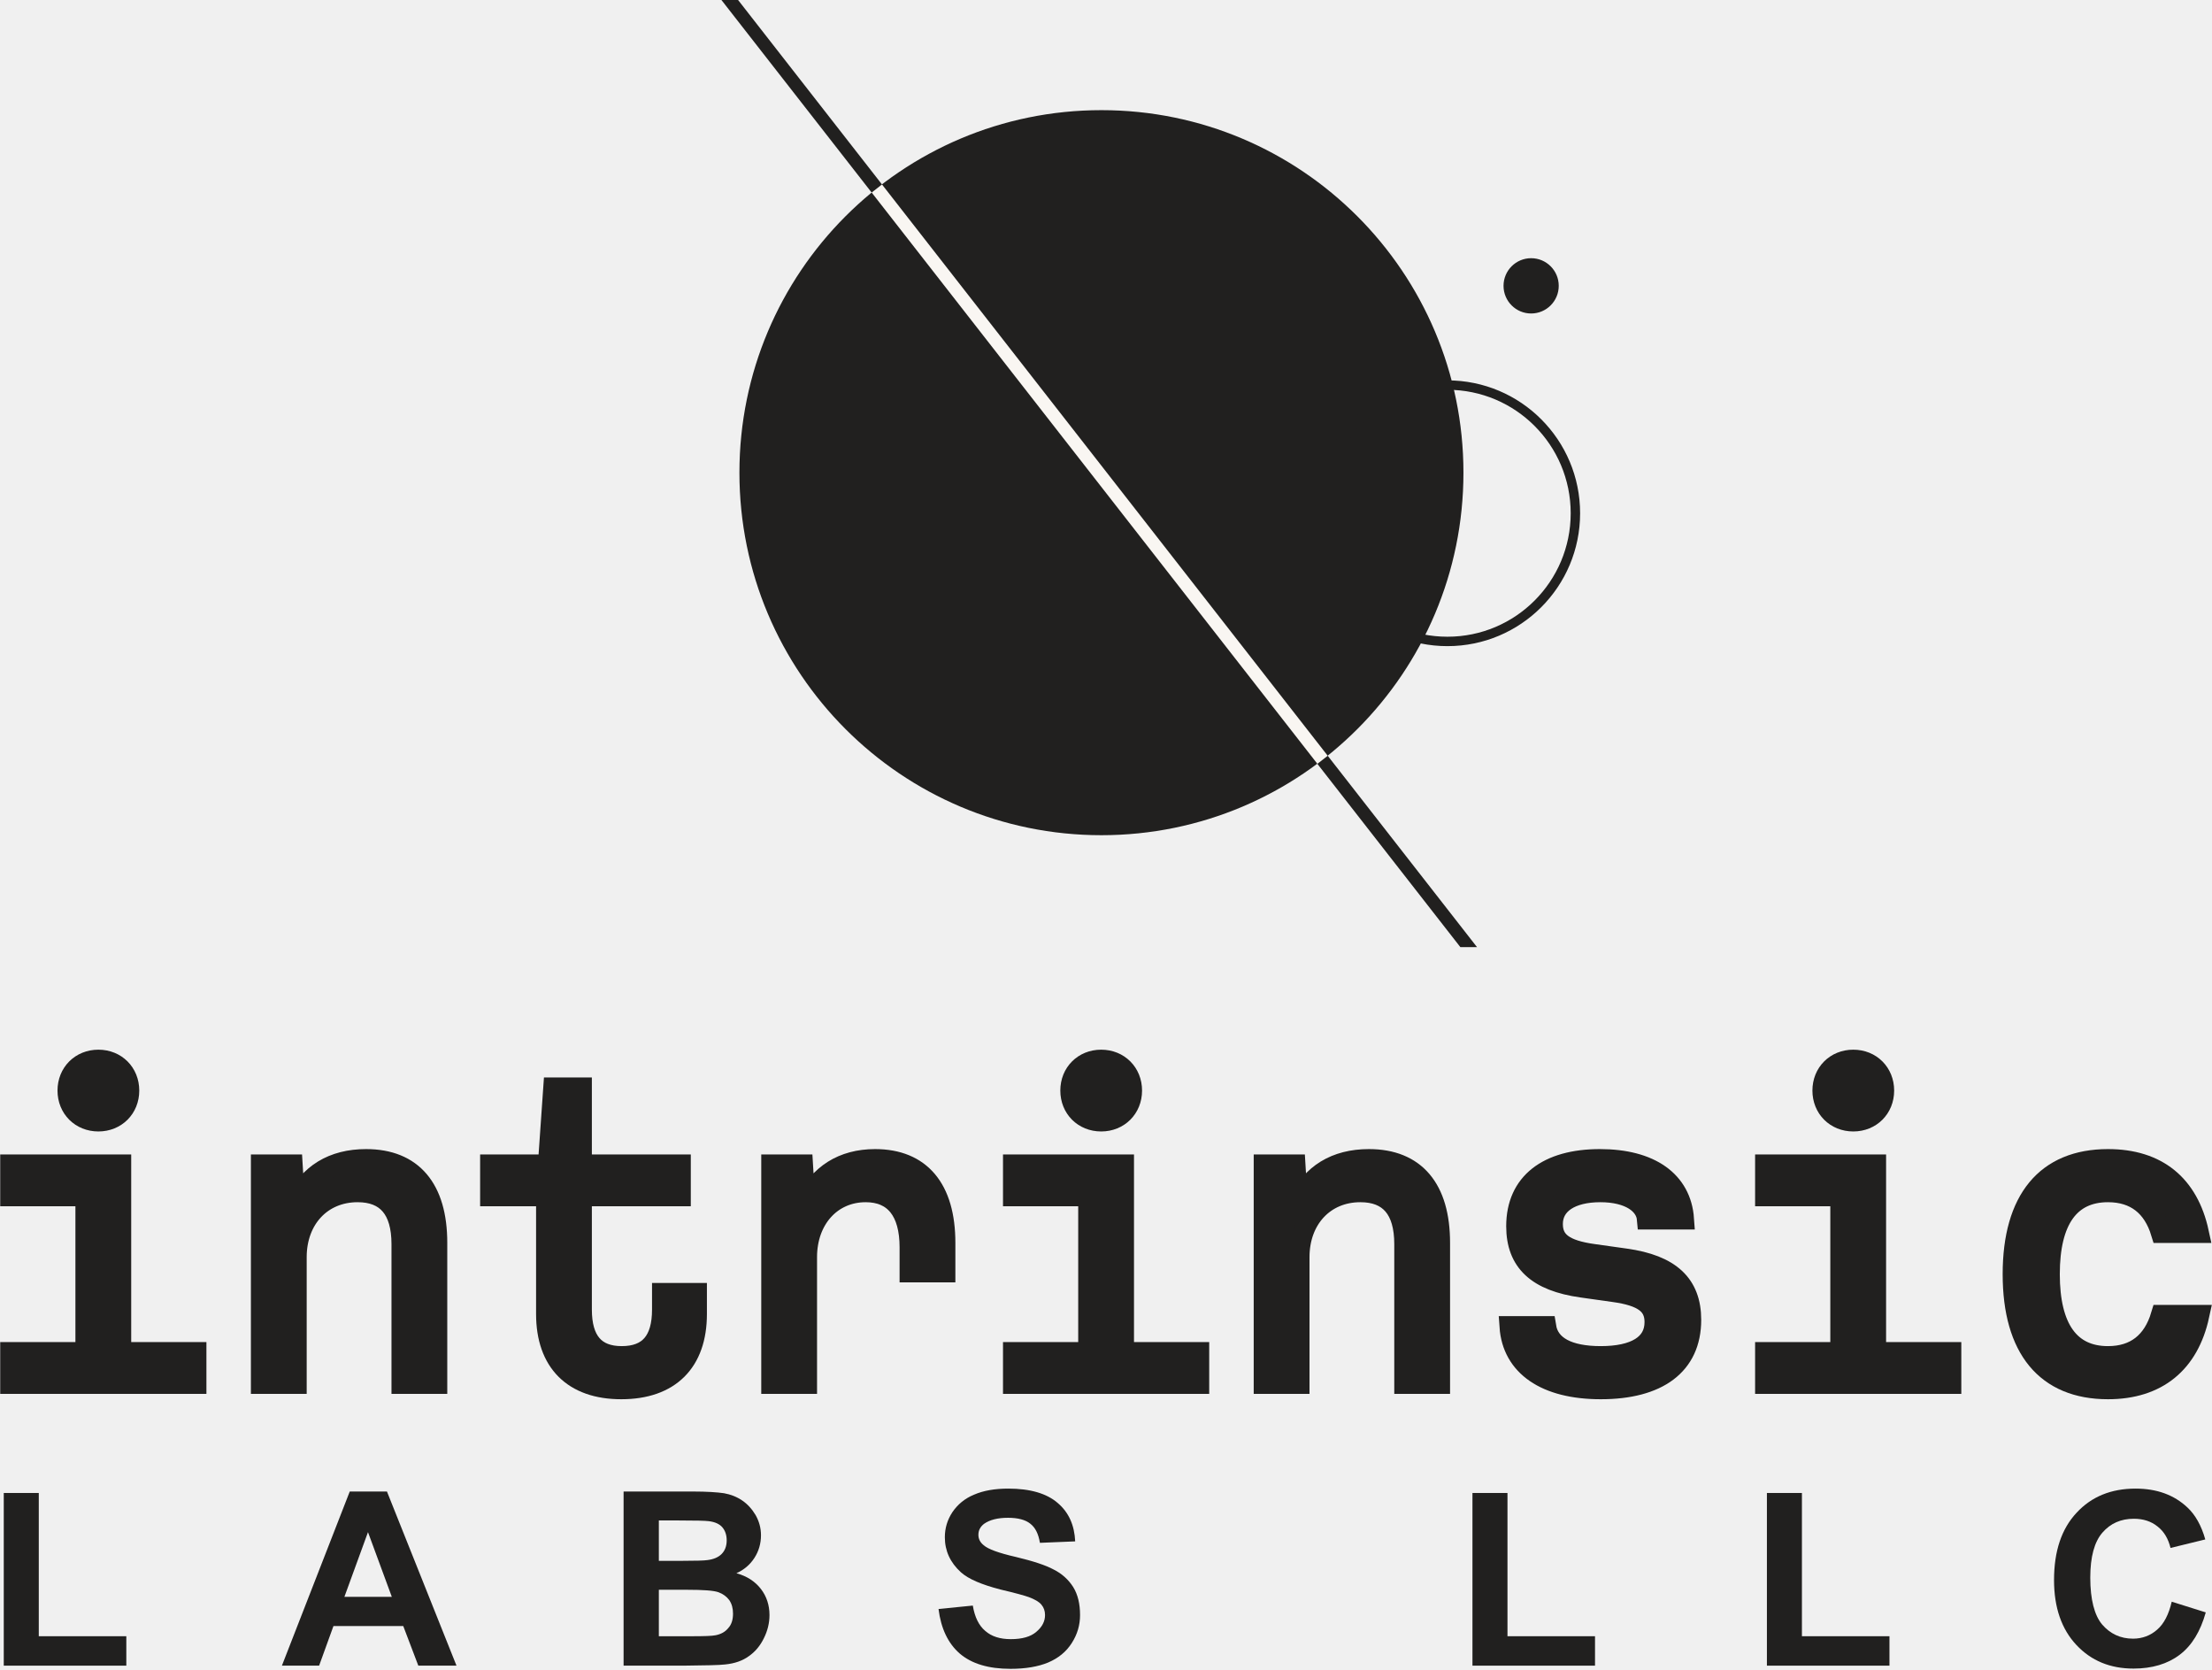
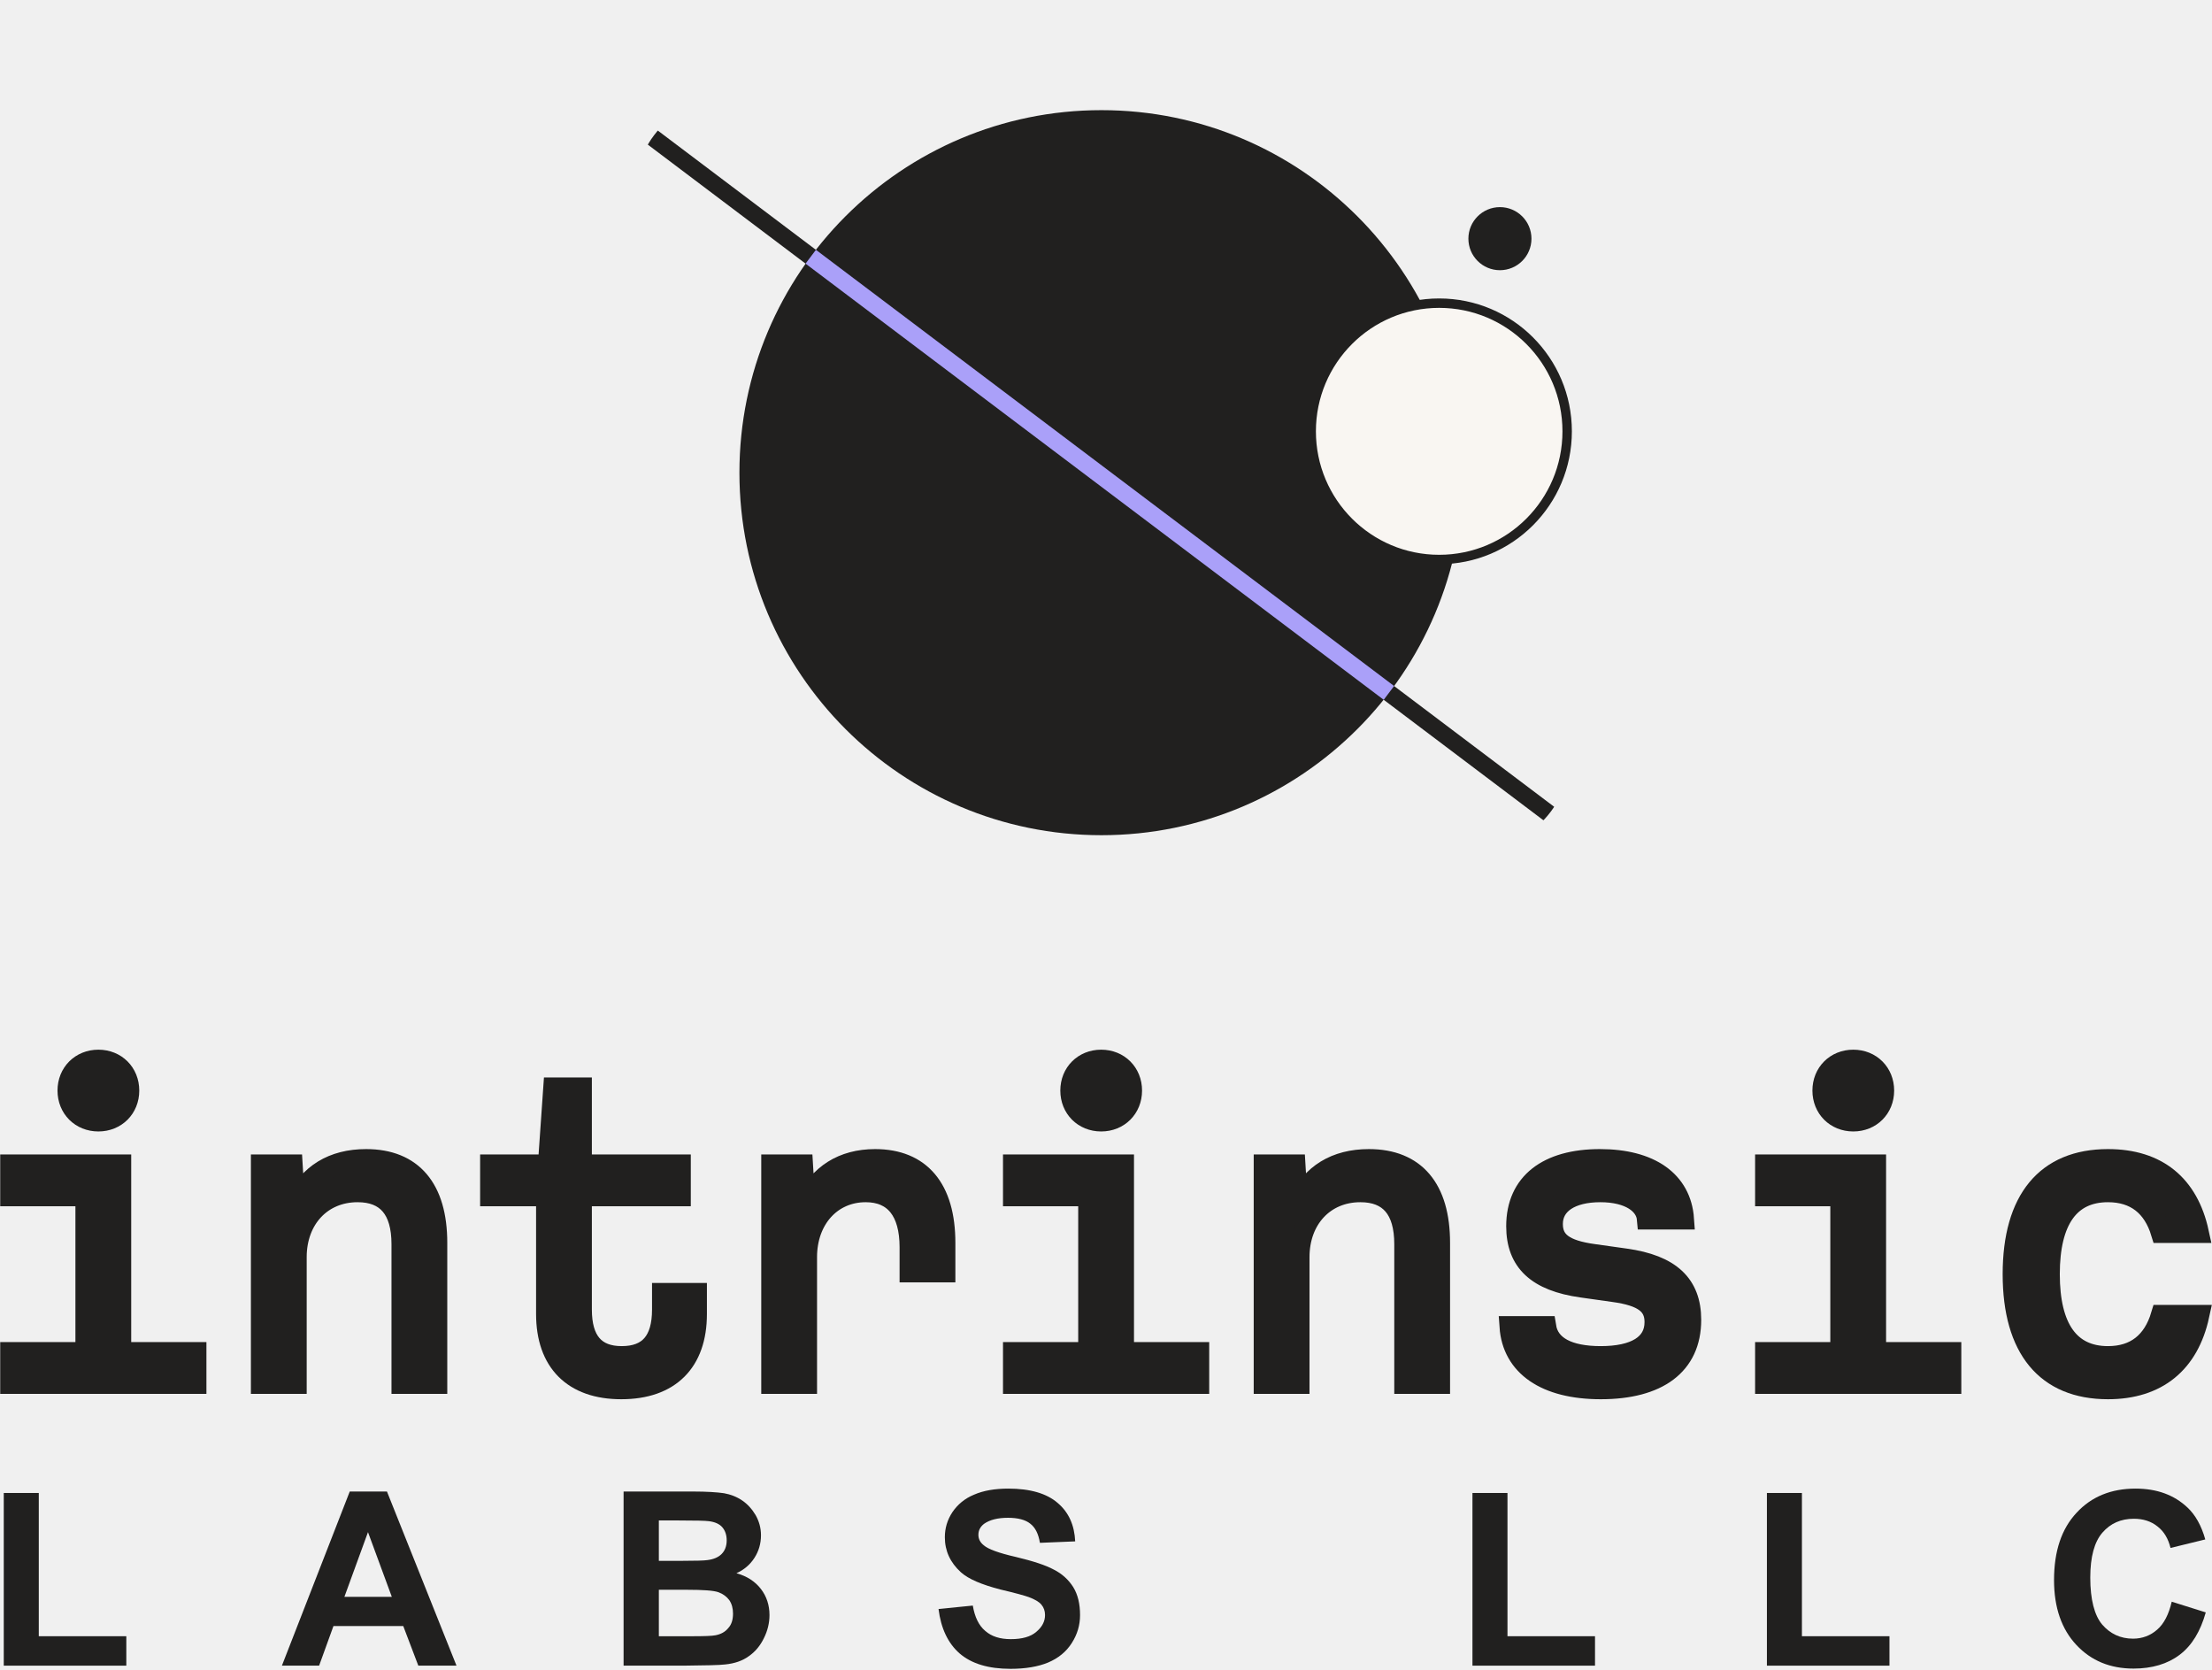
<svg xmlns="http://www.w3.org/2000/svg" width="2350" height="1773" viewBox="0 0 2350 1773" fill="none">
  <g clip-path="url(#clip0_91_272)">
    <ellipse cx="1170.15" cy="502.053" rx="384.596" ry="385.051" fill="#21201F" />
-     <path fill-rule="evenodd" clip-rule="evenodd" d="M1754.57 1266.25L582.865 -235.238L593.852 -243.832L1765.55 1257.65L1754.57 1266.25Z" fill="#21201F" />
-     <path fill-rule="evenodd" clip-rule="evenodd" d="M1399.58 811.304L926.052 204.494L937.016 195.918L1410.55 802.728L1399.58 811.304Z" fill="#F9F6F2" />
-     <path d="M1673.69 545.152C1673.69 620.344 1612.81 681.29 1537.72 681.29C1462.63 681.29 1401.75 620.344 1401.75 545.152C1401.75 469.959 1462.63 409.014 1537.72 409.014C1612.81 409.014 1673.69 469.959 1673.69 545.152Z" stroke="#21201F" stroke-width="10" />
-     <ellipse cx="1626.66" cy="303.606" rx="29.33" ry="29.364" fill="#21201F" />
+     <g clip-path="url(#clip1_91_272)">
+       <path fill-rule="evenodd" clip-rule="evenodd" d="M1930.96 1090.91L404.758 -60.194L415.771 -74.832L1941.98 1076.28L1930.96 1090.91Z" fill="#21201F" />
+       <path fill-rule="evenodd" clip-rule="evenodd" d="M1470.05 743.282L855.804 280.001L866.826 265.352L1481.07 728.633L1470.05 743.282Z" fill="#AAA0F9" />
+     </g>
+     <circle cx="1593.5" cy="253.5" r="33.5" fill="#21201F" />
+     <path d="M1664.94 458.138C1664.94 533.331 1604.06 594.276 1528.97 594.276C1453.88 594.276 1393 533.331 1393 458.138C1393 382.946 1453.88 322 1528.97 322C1604.06 322 1664.94 382.946 1664.94 458.138Z" fill="#F9F6F2" stroke="#21201F" stroke-width="10" />
  </g>
  <path d="M104.533 1190.69C123.082 1190.69 136.868 1176.9 136.868 1158.34C136.868 1139.8 123.082 1126 104.533 1126C85.985 1126 72.18 1139.8 72.18 1158.34C72.18 1176.9 85.985 1190.69 104.533 1190.69ZM11.309 1469.4H208.209V1436.56H128.308V1237.29H11.309V1270.11H91.21V1436.56H11.309V1469.4Z" fill="#21201F" stroke="#21201F" stroke-width="22.169" stroke-miterlimit="2" />
  <path d="M277.643 1469.4H314.74V1335.28C314.74 1294.85 341.386 1265.83 379.91 1265.83C410.818 1265.83 426.995 1284.38 426.995 1321.47V1469.4H464.092V1320.05C464.092 1262.51 437.928 1231.58 388.934 1231.58C353.745 1231.58 328.063 1247.28 314.74 1276.78H312.849L310.459 1237.29H277.643V1469.4Z" fill="#21201F" stroke="#21201F" stroke-width="22.169" stroke-miterlimit="2" />
  <path d="M660.029 1475.11C711.395 1475.11 739.931 1446.57 739.931 1395.67V1373.8H703.797V1390.92C703.797 1424.21 689.528 1440.86 660.511 1440.86C631.974 1440.86 617.706 1424.21 617.706 1390.92V1270.11H722.809V1237.29H617.706V1155.5H588.225L582.517 1237.29H521.164V1270.11H580.609V1395.67C580.609 1446.57 609.145 1475.11 660.029 1475.11Z" fill="#21201F" stroke="#21201F" stroke-width="22.169" stroke-miterlimit="2" />
  <path d="M819.832 1469.4H856.929V1335.28C856.929 1294.85 883.093 1265.83 919.709 1265.83C950.154 1265.83 966.794 1286.28 966.794 1324.81V1350.95H1003.89V1320.05C1003.89 1262.51 977.745 1231.58 929.697 1231.58C895.453 1231.58 870.252 1247.76 856.929 1276.78H855.039L852.649 1237.29H819.832V1469.4Z" fill="#21201F" stroke="#21201F" stroke-width="22.169" stroke-miterlimit="2" />
  <path d="M1169.88 1190.69C1188.43 1190.69 1202.22 1176.9 1202.22 1158.34C1202.22 1139.8 1188.43 1126 1169.88 1126C1151.33 1126 1137.55 1139.8 1137.55 1158.34C1137.55 1176.9 1151.33 1190.69 1169.88 1190.69ZM1076.66 1469.4H1273.56V1436.56H1193.66V1237.29H1076.66V1270.11H1156.56V1436.56H1076.66V1469.4Z" fill="#21201F" stroke="#21201F" stroke-width="22.169" stroke-miterlimit="2" />
  <path d="M1343.01 1469.4H1380.11V1335.28C1380.11 1294.85 1406.74 1265.83 1445.26 1265.83C1476.17 1265.83 1492.34 1284.38 1492.34 1321.47V1469.4H1529.44V1320.05C1529.44 1262.51 1503.28 1231.58 1454.3 1231.58C1419.09 1231.58 1393.41 1247.28 1380.11 1276.78H1378.2L1375.83 1237.29H1343.01V1469.4Z" fill="#21201F" stroke="#21201F" stroke-width="22.169" stroke-miterlimit="2" />
  <path d="M1700.66 1475.11C1761.07 1475.11 1796.26 1449.89 1796.26 1401.86C1796.26 1364.28 1774.37 1343.82 1726.82 1337.17L1693.04 1332.42C1661.65 1328.14 1649.29 1318.62 1649.29 1300.07C1649.29 1278.67 1668.79 1265.83 1700.18 1265.83C1731.1 1265.83 1748.69 1278.67 1750.12 1294.85H1788.64C1785.79 1254.41 1752.97 1231.58 1699.71 1231.58C1644.53 1231.58 1611.25 1256.32 1611.25 1302.46C1611.25 1340.02 1633.12 1360.48 1680.68 1367.13L1714.45 1371.89C1745.84 1376.17 1758.21 1385.68 1758.21 1404.23C1758.21 1428.48 1736.81 1440.86 1700.66 1440.86C1665.93 1440.86 1645.49 1429.91 1642.16 1408.99H1604.12C1606.97 1450.83 1642.16 1475.11 1700.66 1475.11Z" fill="#21201F" stroke="#21201F" stroke-width="22.169" stroke-miterlimit="2" />
  <path d="M1968.9 1190.69C1987.45 1190.69 2001.24 1176.9 2001.24 1158.34C2001.24 1139.8 1987.45 1126 1968.9 1126C1950.35 1126 1936.57 1139.8 1936.57 1158.34C1936.57 1176.9 1950.35 1190.69 1968.9 1190.69ZM1875.68 1469.4H2072.58V1436.56H1992.67V1237.29H1875.68V1270.11H1955.58V1436.56H1875.68V1469.4Z" fill="#21201F" stroke="#21201F" stroke-width="22.169" stroke-miterlimit="2" />
  <path d="M2239.51 1475.11C2291.84 1475.11 2325.12 1447.51 2336.07 1397.09H2296.12C2287.56 1425.63 2268.53 1440.86 2239.51 1440.86C2198.62 1440.86 2177.22 1410.9 2177.22 1353.34C2177.22 1295.79 2198.62 1265.83 2239.51 1265.83C2268.53 1265.83 2287.56 1281.06 2296.12 1309.11H2335.59C2324.66 1258.69 2291.84 1231.58 2239.51 1231.58C2173.88 1231.58 2138.69 1274.39 2138.69 1353.34C2138.69 1432.3 2173.88 1475.11 2239.51 1475.11Z" fill="#21201F" stroke="#21201F" stroke-width="22.169" stroke-miterlimit="2" />
  <path d="M4 1769.17V1585.76H41.2V1737.91H134.2V1769.17H4Z" fill="#21201F" />
  <path d="M484.977 1769.17H444.419L428.402 1727.07H354.261L339.019 1769.17H299.494L371.569 1584.21H411.094L484.977 1769.17ZM416.261 1696.07L390.944 1627.35L365.886 1696.07H416.261Z" fill="#21201F" />
  <path d="M662.494 1584.21H736.377C751.102 1584.21 761.952 1584.98 769.186 1586.02C776.419 1587.31 782.877 1589.89 788.561 1593.77C794.244 1597.64 798.894 1602.81 802.769 1609.27C806.386 1615.72 808.452 1622.7 808.452 1630.71C808.452 1639.49 806.127 1647.5 801.477 1654.73C796.827 1661.97 790.369 1667.39 782.361 1671.01C793.727 1674.11 802.252 1679.79 808.452 1687.8C814.394 1695.55 817.494 1704.85 817.494 1715.44C817.494 1723.97 815.427 1732.23 811.552 1739.98C807.677 1747.99 802.252 1754.45 795.536 1759.1C788.819 1764.01 780.552 1766.85 770.477 1767.88C764.277 1768.66 749.294 1768.92 725.527 1769.17H662.494V1584.21ZM699.952 1614.95V1657.83H724.494C738.961 1657.83 748.002 1657.57 751.361 1657.06C757.819 1656.28 762.986 1654.22 766.602 1650.6C770.219 1646.98 772.027 1642.07 772.027 1636.13C772.027 1630.45 770.477 1625.8 767.377 1622.18C764.277 1618.57 759.369 1616.5 753.169 1615.72C749.552 1615.21 738.961 1614.95 721.394 1614.95H699.952ZM699.952 1688.57V1737.92H734.569C748.002 1737.92 756.527 1737.66 760.144 1736.88C765.569 1735.85 770.219 1733.52 773.577 1729.39C777.194 1725.52 778.744 1720.35 778.744 1713.89C778.744 1708.21 777.452 1703.56 774.869 1699.68C772.027 1695.81 768.152 1692.97 763.244 1691.16C758.077 1689.35 746.969 1688.57 729.919 1688.57H699.952Z" fill="#21201F" />
  <path d="M997.078 1708.98L1033.5 1705.36C1035.57 1717.76 1039.96 1726.55 1046.68 1732.23C1053.39 1738.17 1062.44 1741.01 1073.8 1741.01C1085.94 1741.01 1094.99 1738.43 1100.93 1733.26C1107.13 1728.1 1110.23 1722.16 1110.23 1715.44C1110.23 1711.05 1108.94 1707.43 1106.35 1704.33C1103.77 1701.23 1099.12 1698.65 1092.92 1696.32C1088.53 1694.77 1078.45 1691.93 1062.95 1688.31C1043.06 1683.15 1028.85 1677.21 1020.84 1669.97C1009.48 1659.64 1003.79 1647.24 1003.79 1632.77C1003.79 1623.21 1006.38 1614.43 1011.8 1606.16C1017.23 1598.16 1024.72 1591.7 1034.79 1587.56C1044.87 1583.17 1057.01 1581.11 1071.22 1581.11C1094.47 1581.11 1112.04 1586.27 1123.66 1596.35C1135.54 1606.42 1141.49 1620.11 1142.26 1637.16L1104.8 1638.71C1103.25 1629.16 1099.89 1622.44 1094.47 1618.31C1089.3 1614.17 1081.29 1612.11 1070.96 1612.11C1060.11 1612.11 1051.59 1614.17 1045.39 1618.56C1041.51 1621.66 1039.44 1625.28 1039.44 1630.19C1039.44 1634.58 1041.25 1638.2 1045.13 1641.3C1049.78 1645.43 1061.14 1649.56 1079.23 1653.7C1097.57 1658.09 1111 1662.48 1119.53 1667.13C1128.31 1671.52 1135.29 1677.98 1140.19 1685.73C1145.1 1693.74 1147.43 1703.56 1147.43 1715.44C1147.43 1726.03 1144.59 1735.85 1138.64 1745.15C1132.7 1754.45 1124.44 1761.16 1113.59 1765.81C1102.99 1770.21 1089.56 1772.53 1073.54 1772.53C1050.04 1772.53 1032.21 1767.11 1019.55 1756.26C1007.15 1745.41 999.661 1729.65 997.078 1708.98Z" fill="#21201F" />
  <path d="M1564.32 1769.17V1585.76H1601.52V1737.91H1694.52V1769.17H1564.32Z" fill="#21201F" />
  <path d="M1877.14 1769.17V1585.76H1914.34V1737.91H2007.34V1769.17H1877.14Z" fill="#21201F" />
  <path d="M2307.22 1701.23L2343.38 1712.6C2337.7 1732.75 2328.66 1747.73 2315.74 1757.55C2302.83 1767.36 2286.29 1772.27 2266.66 1772.27C2241.86 1772.27 2221.71 1764.01 2205.95 1747.21C2190.19 1730.42 2182.18 1707.43 2182.18 1678.24C2182.18 1647.5 2190.19 1623.73 2206.21 1606.68C2221.97 1589.63 2242.89 1581.11 2268.73 1581.11C2291.46 1581.11 2309.8 1587.82 2324.01 1601.26C2332.28 1609.01 2338.73 1620.37 2342.87 1635.1L2305.93 1644.14C2303.6 1634.58 2299.21 1626.83 2292.23 1621.41C2285.26 1615.72 2276.73 1613.14 2266.92 1613.14C2253.23 1613.14 2242.12 1618.05 2233.59 1627.86C2225.07 1637.68 2220.68 1653.44 2220.68 1675.66C2220.68 1698.91 2225.07 1715.7 2233.33 1725.51C2241.86 1735.33 2252.71 1740.5 2266.14 1740.5C2275.96 1740.5 2284.74 1737.14 2291.72 1730.94C2298.95 1724.74 2304.12 1714.66 2307.22 1701.23Z" fill="#21201F" />
  <defs>
    <clipPath id="clip0_91_272">
      <rect width="1010" height="1006" fill="white" transform="translate(668.691)" />
    </clipPath>
+     <clipPath id="clip1_91_272">
+       <rect width="901.664" height="902.7" rx="100" transform="matrix(0.990268 -0.139173 0.139456 0.990228 661.707 118.805)" fill="white" />
+     </clipPath>
  </defs>
</svg>
